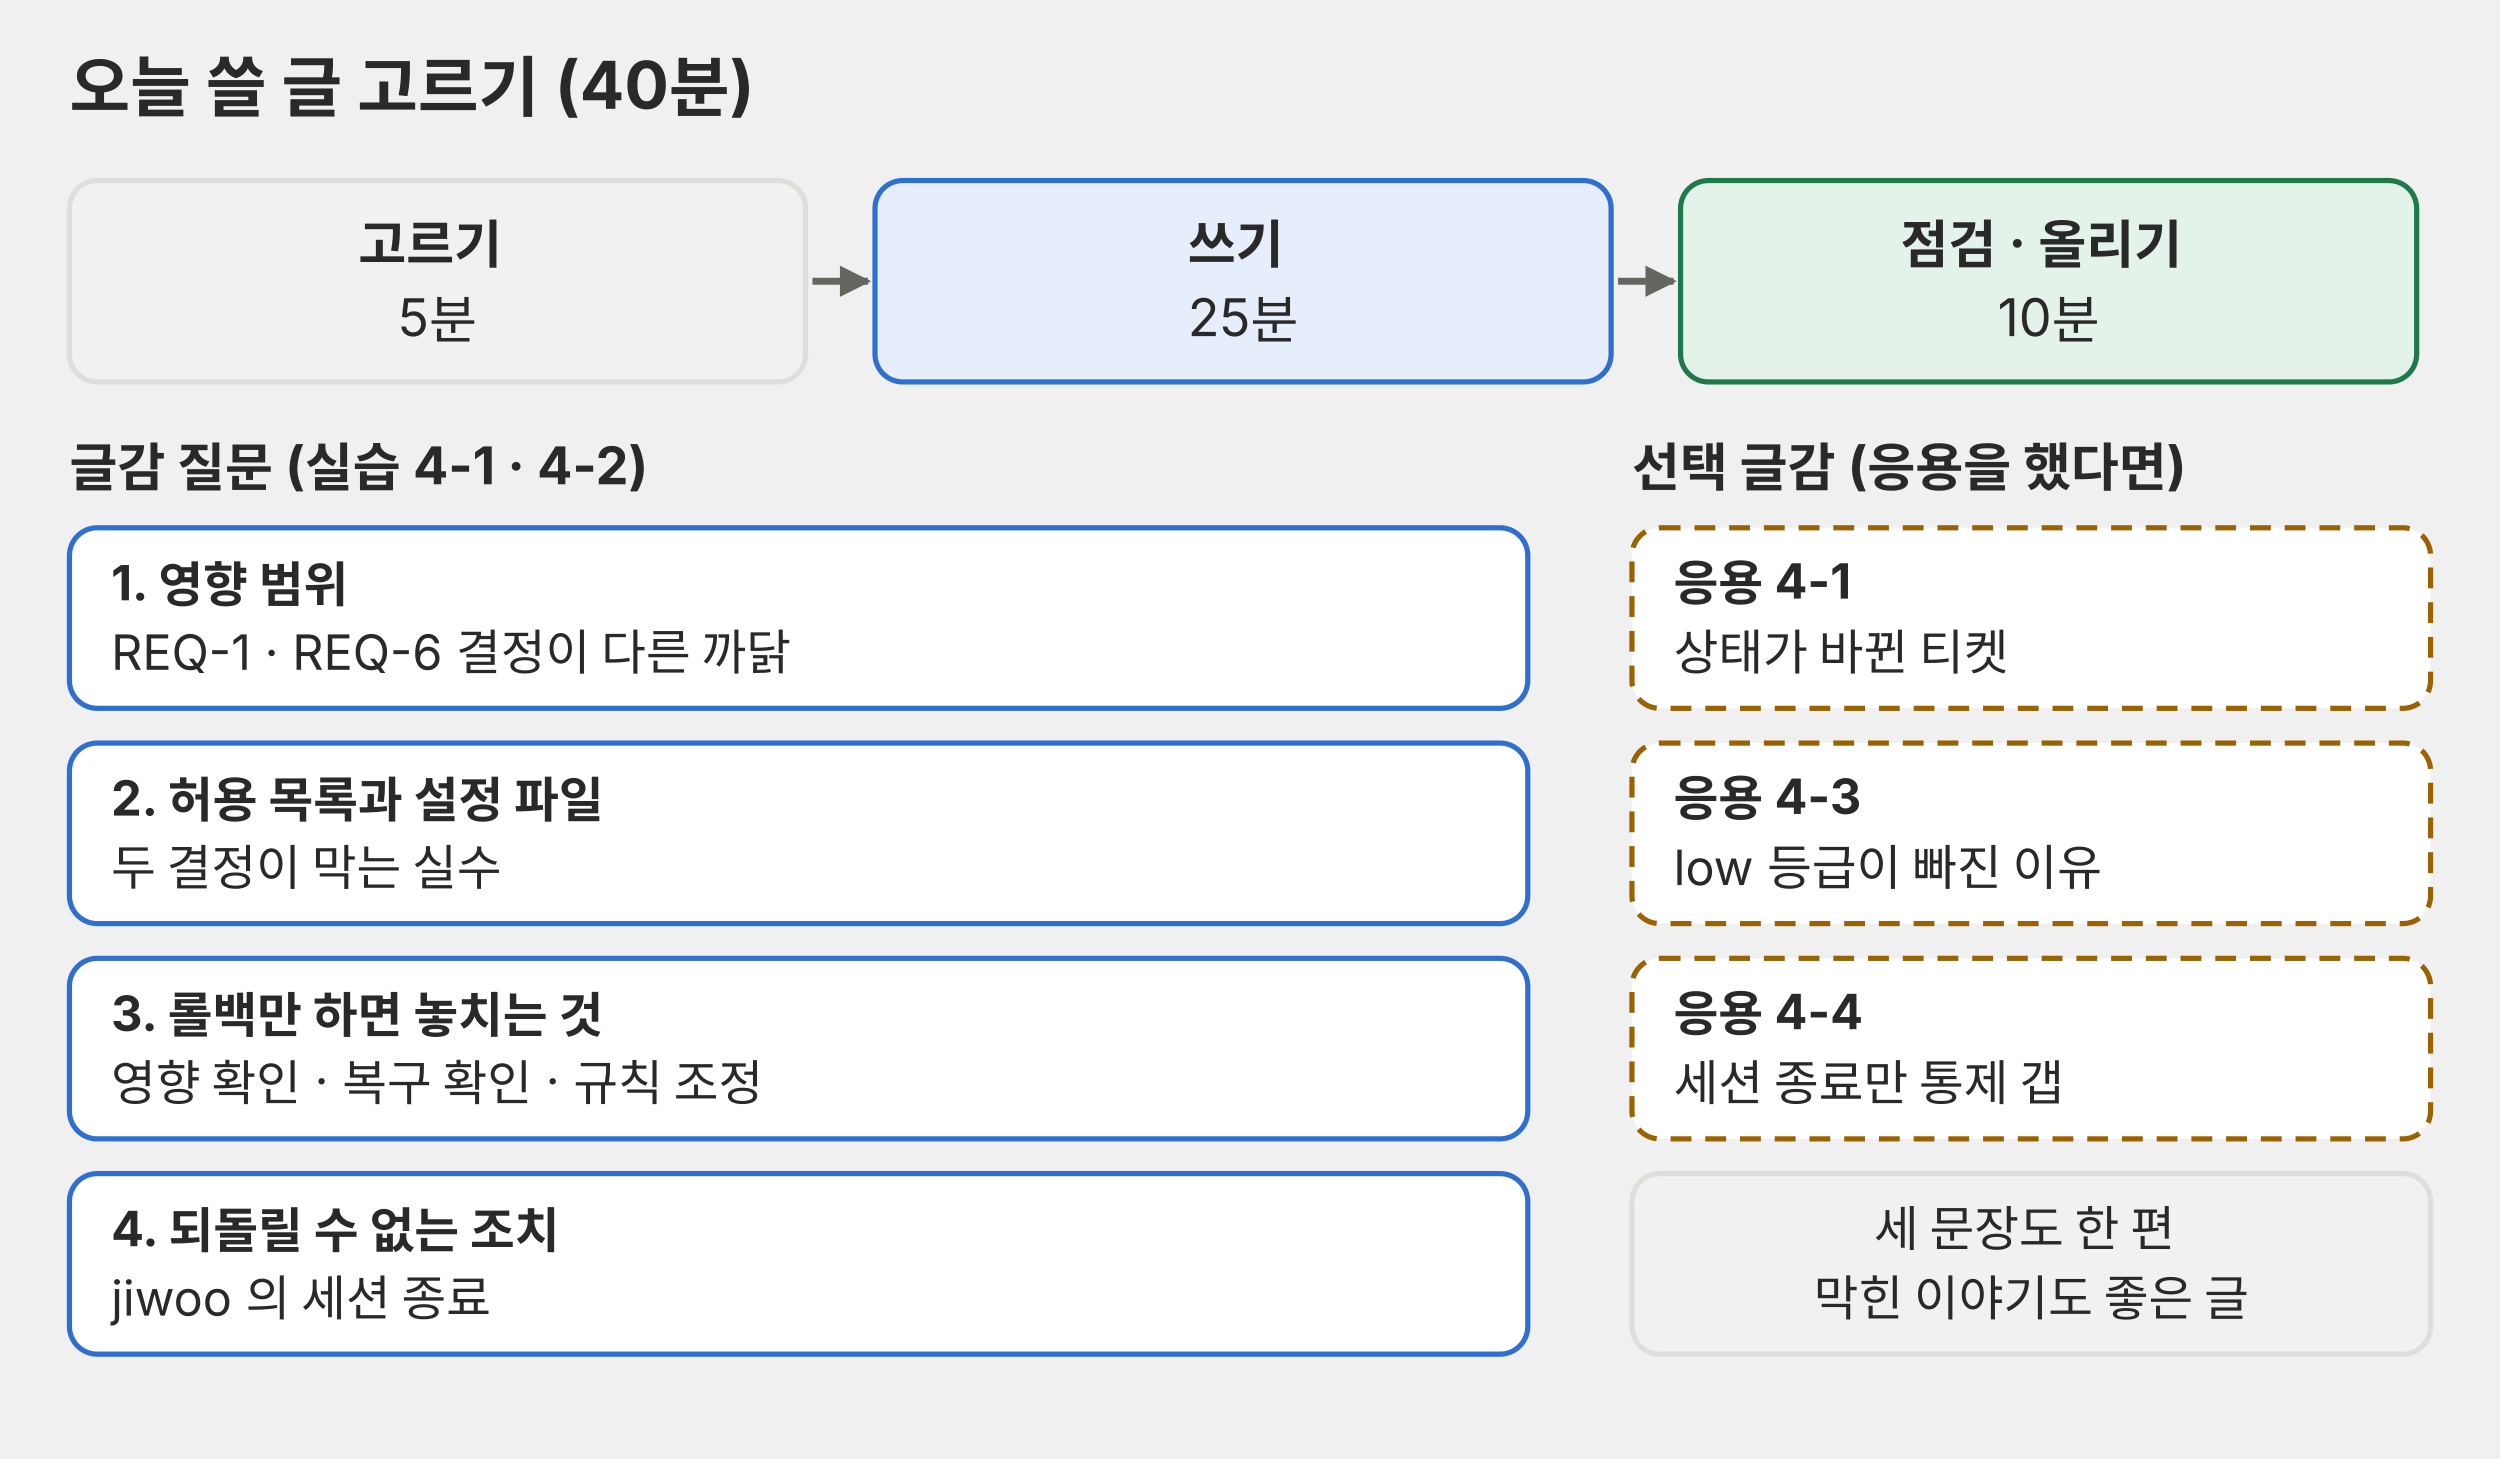
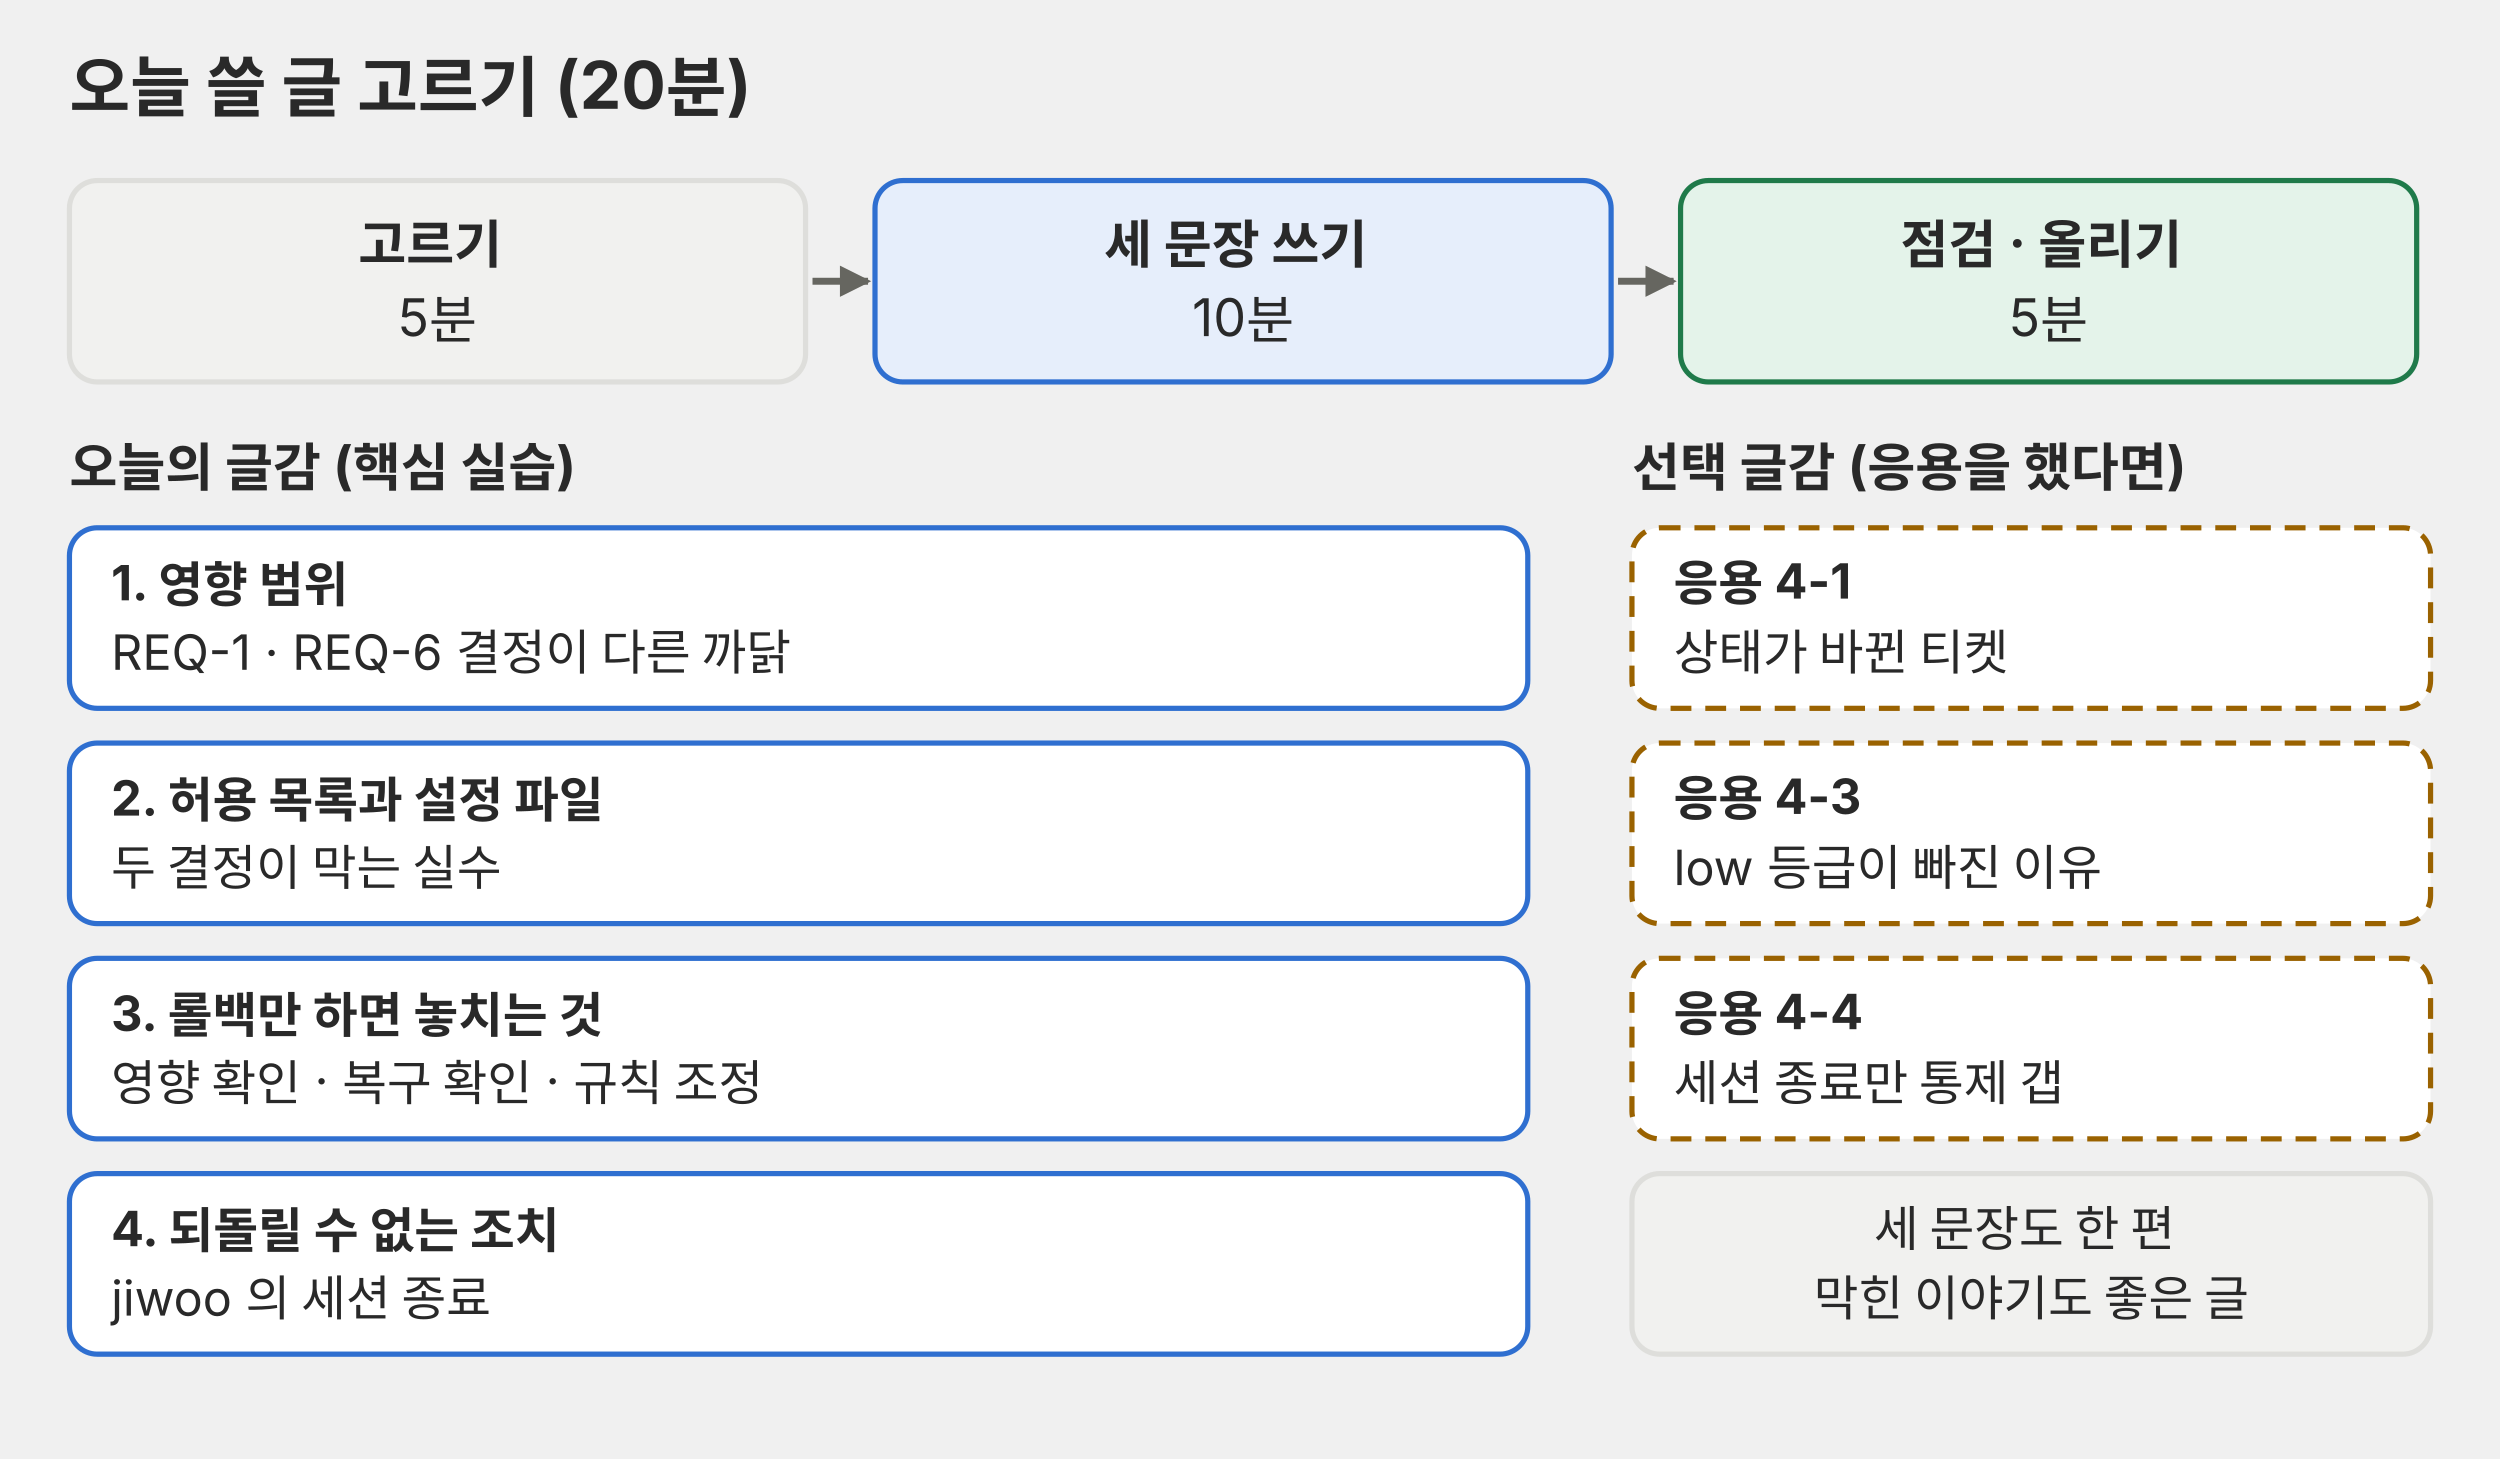
<svg xmlns="http://www.w3.org/2000/svg" viewBox="0 0 720 420" role="img">
  <defs>
    <marker id="a-p01" viewBox="0 0 10 10" refX="9" refY="5" markerWidth="9" markerHeight="9" markerUnits="userSpaceOnUse" orient="auto">
      <path d="M0 0L10 5L0 10z" fill="#666660" />
    </marker>
  </defs>
  <g font-family="Pretendard, 'Noto Sans KR', -apple-system, 'Segoe UI', sans-serif">
    <text x="20" y="32" font-size="19" text-anchor="start" fill="#292929">
-       <tspan x="20" font-weight="bold">오늘 쓸 글 고르기 (40분)</tspan>
+       <tspan x="20" font-weight="bold">오늘 쓸 글 고르기 (20분)</tspan>
    </text>
    <rect x="20" y="52" width="212" height="58" rx="8" fill="#f1f1ef" stroke="#dededb" stroke-width="1.5" />
    <text x="126.0" y="75.8" font-size="15" text-anchor="middle" fill="#292929">
      <tspan x="126.0" font-weight="bold">고르기</tspan>
      <tspan x="126.0" dy="21">5분</tspan>
    </text>
    <rect x="252" y="52" width="212" height="58" rx="8" fill="#e6eefb" stroke="#2f6fd0" stroke-width="1.5" />
    <text x="358.0" y="75.8" font-size="15" text-anchor="middle" fill="#292929">
-       <tspan x="358.0" font-weight="bold">쓰기</tspan>
-       <tspan x="358.0" dy="21">25분</tspan>
+       <tspan x="358.0" font-weight="bold">세 문장 쓰기</tspan>
+       <tspan x="358.0" dy="21">10분</tspan>
    </text>
    <line x1="234" y1="81" x2="250" y2="81" stroke="#666660" stroke-width="2" marker-end="url(#a-p01)" />
    <rect x="484" y="52" width="212" height="58" rx="8" fill="#e4f3ea" stroke="#1f7a4a" stroke-width="1.5" />
    <text x="590.0" y="75.8" font-size="15" text-anchor="middle" fill="#292929">
      <tspan x="590.0" font-weight="bold">점검 · 올리기</tspan>
-       <tspan x="590.0" dy="21">10분</tspan>
+       <tspan x="590.0" dy="21">5분</tspan>
    </text>
    <line x1="466" y1="81" x2="482" y2="81" stroke="#666660" stroke-width="2" marker-end="url(#a-p01)" />
    <text x="20" y="140" font-size="15" text-anchor="start" fill="#292929">
-       <tspan x="20" font-weight="bold">글감 질문 (실습 4-1 · 4-2)</tspan>
+       <tspan x="20" font-weight="bold">오늘의 글감 (핵심 실습)</tspan>
    </text>
    <rect x="20" y="152" width="420" height="52" rx="8" fill="#ffffff" stroke="#2f6fd0" stroke-width="1.5" />
    <text x="32" y="172.9" font-size="14" text-anchor="start" fill="#292929">
      <tspan x="32" font-weight="bold">1. 영향 범위</tspan>
      <tspan x="32" dy="20">REQ-1 · REQ-6 결정이 다른 까닭</tspan>
    </text>
    <rect x="20" y="214" width="420" height="52" rx="8" fill="#ffffff" stroke="#2f6fd0" stroke-width="1.5" />
    <text x="32" y="234.9" font-size="14" text-anchor="start" fill="#292929">
      <tspan x="32" font-weight="bold">2. 허용 목록과 설정 파일</tspan>
      <tspan x="32" dy="20">두 결정이 막는 실수</tspan>
    </text>
    <rect x="20" y="276" width="420" height="52" rx="8" fill="#ffffff" stroke="#2f6fd0" stroke-width="1.5" />
    <text x="32" y="296.9" font-size="14" text-anchor="start" fill="#292929">
      <tspan x="32" font-weight="bold">3. 롤백만 하면 놓치는 것</tspan>
      <tspan x="32" dy="20">영향 확인 · 복구 확인 · 규칙 조정</tspan>
    </text>
    <rect x="20" y="338" width="420" height="52" rx="8" fill="#ffffff" stroke="#2f6fd0" stroke-width="1.5" />
    <text x="32" y="358.9" font-size="14" text-anchor="start" fill="#292929">
      <tspan x="32" font-weight="bold">4. 되돌릴 수 없는 조치</tspan>
      <tspan x="32" dy="20">jiwoo 의 세션 종료</tspan>
    </text>
    <text x="470" y="140" font-size="15" text-anchor="start" fill="#292929">
      <tspan x="470" font-weight="bold">선택 글감 (응용을 했다면)</tspan>
    </text>
    <rect x="470" y="152" width="230" height="52" rx="8" fill="#ffffff" stroke="#9a6200" stroke-width="1.5" stroke-dasharray="6 4" />
    <text x="482" y="172.9" font-size="14" text-anchor="start" fill="#292929">
      <tspan x="482" font-weight="bold">응용 4-1</tspan>
      <tspan x="482" dy="20">상태가 바뀐 티켓</tspan>
    </text>
    <rect x="470" y="214" width="230" height="52" rx="8" fill="#ffffff" stroke="#9a6200" stroke-width="1.5" stroke-dasharray="6 4" />
    <text x="482" y="234.9" font-size="14" text-anchor="start" fill="#292929">
      <tspan x="482" font-weight="bold">응용 4-3</tspan>
      <tspan x="482" dy="20">low 등급이 빠진 이유</tspan>
    </text>
    <rect x="470" y="276" width="230" height="52" rx="8" fill="#ffffff" stroke="#9a6200" stroke-width="1.5" stroke-dasharray="6 4" />
    <text x="482" y="296.9" font-size="14" text-anchor="start" fill="#292929">
      <tspan x="482" font-weight="bold">응용 4-4</tspan>
      <tspan x="482" dy="20">세션 종료만 통제 갭</tspan>
    </text>
    <rect x="470" y="338" width="230" height="52" rx="8" fill="#f1f1ef" stroke="#dededb" stroke-width="1.5" />
    <text x="585.0" y="358.9" font-size="14" text-anchor="middle" fill="#292929">
      <tspan x="585.0">세 문장도 한 편</tspan>
      <tspan x="585.0" dy="20">막힌 이야기도 좋은 글</tspan>
    </text>
  </g>
</svg>
